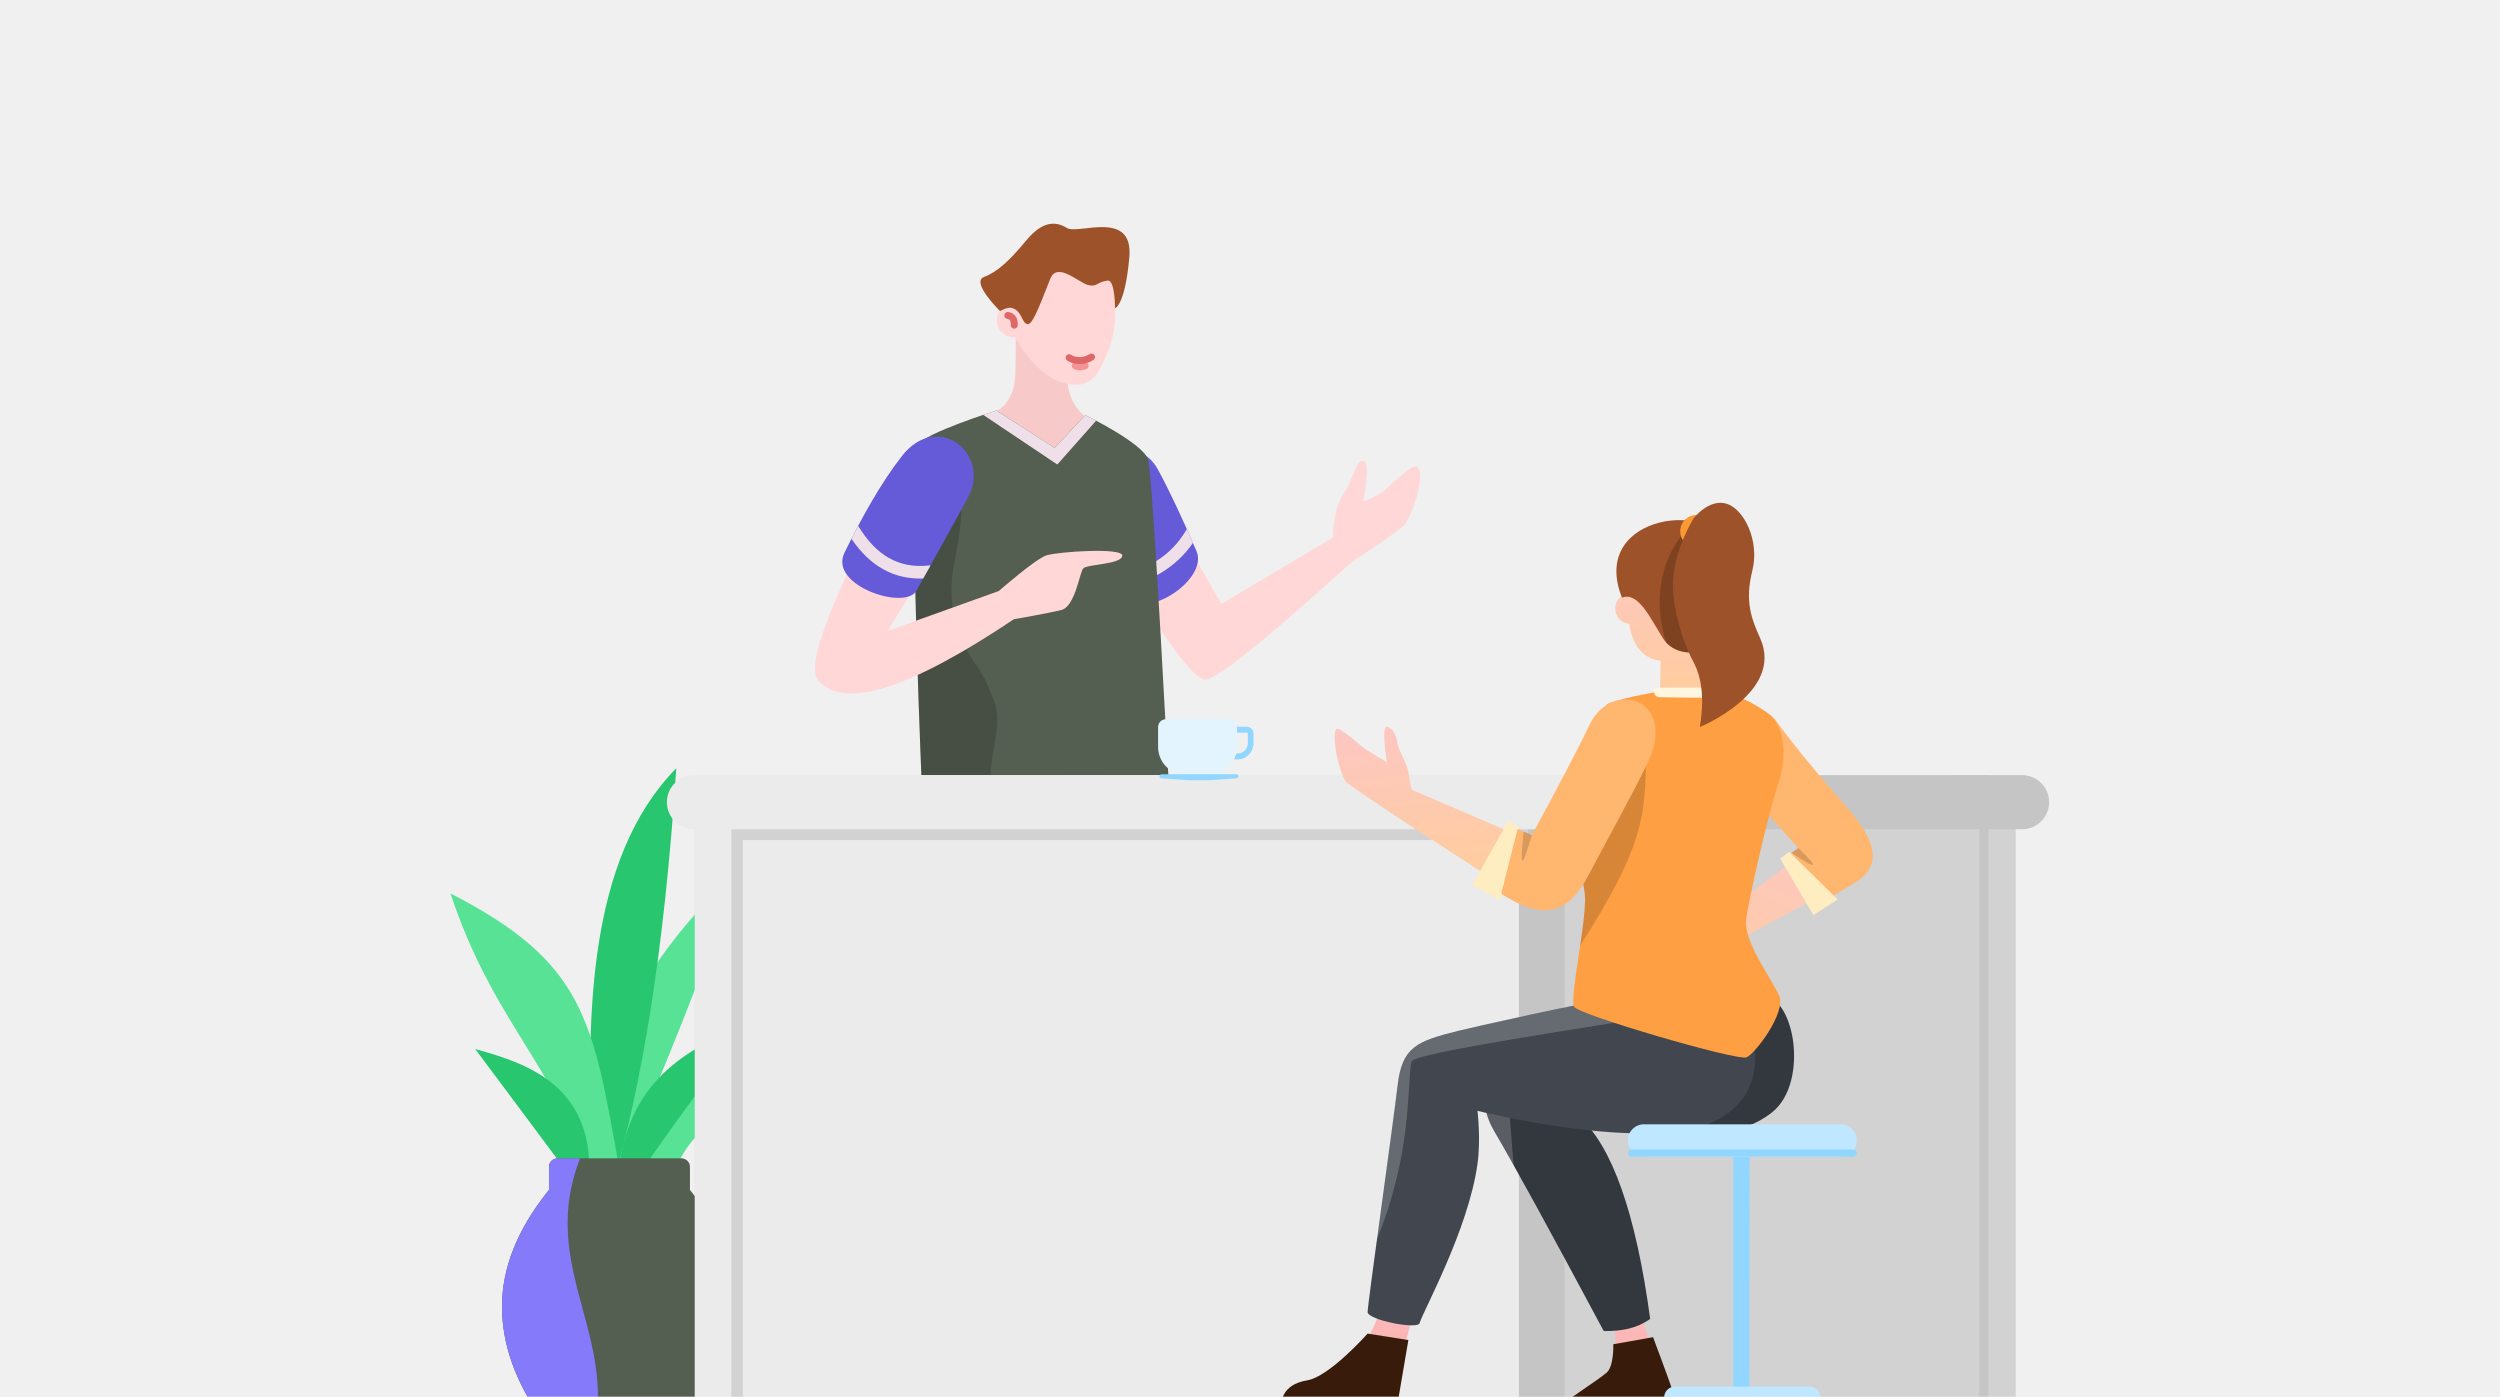
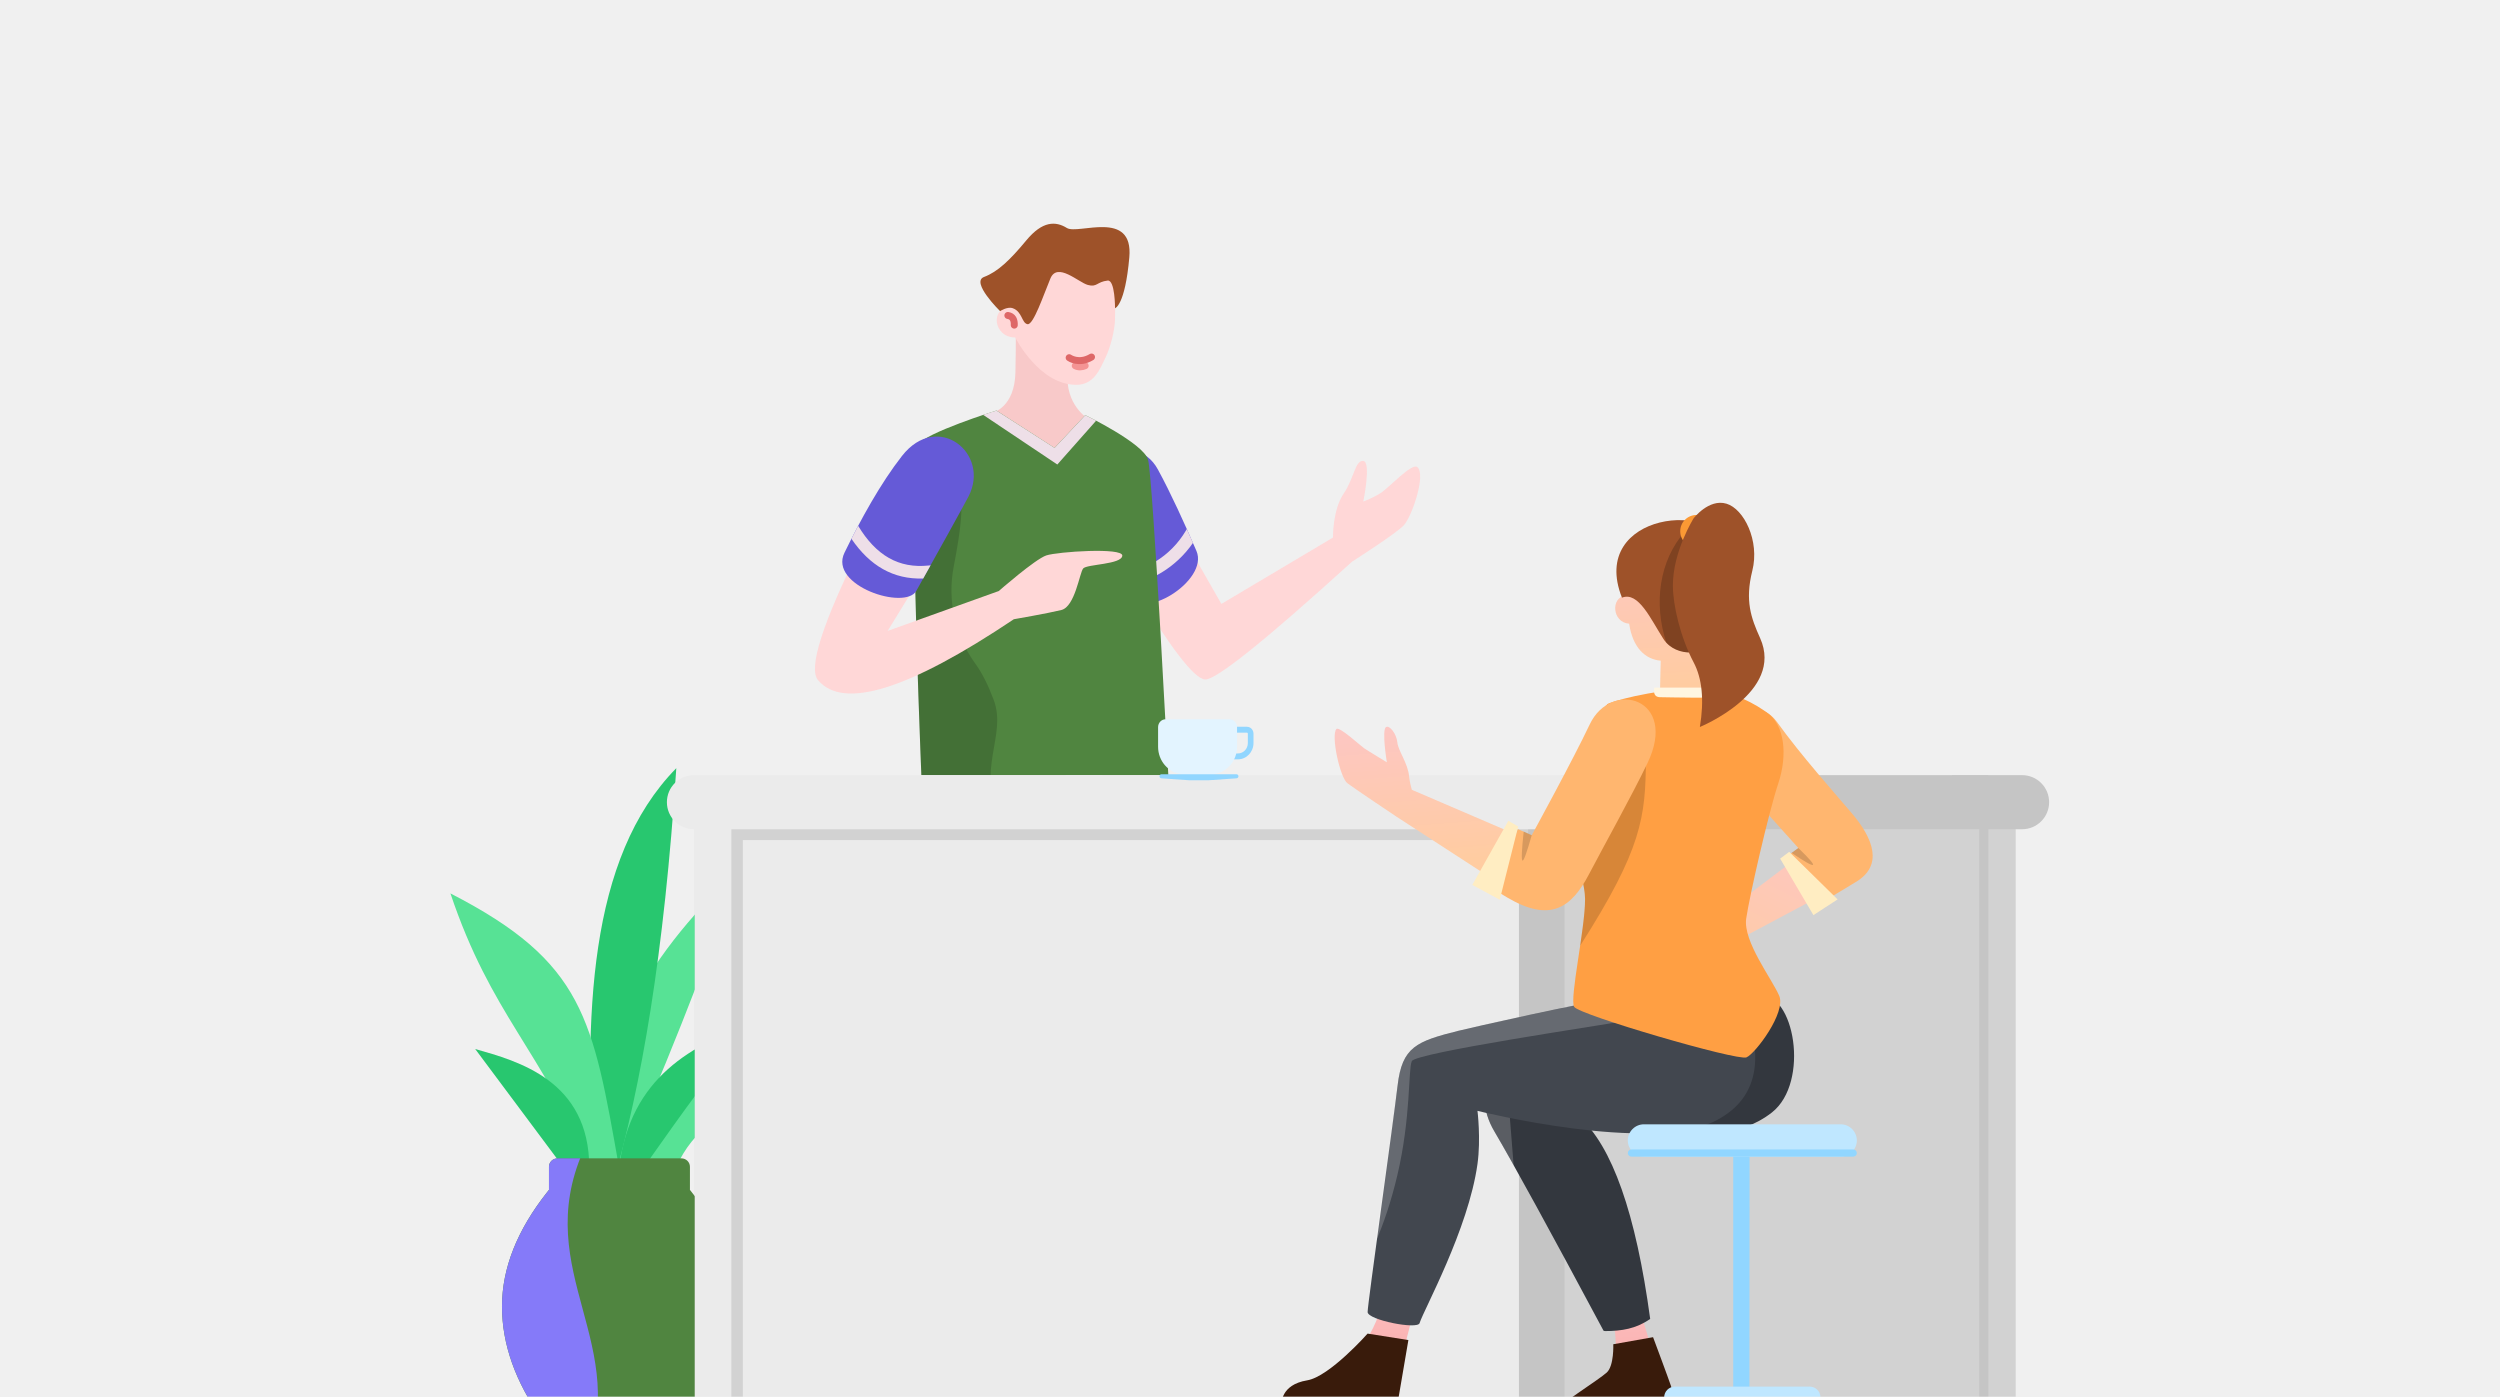
<svg xmlns="http://www.w3.org/2000/svg" xmlns:xlink="http://www.w3.org/1999/xlink" width="358px" height="200px" viewBox="0 0 358 200" version="1.1">
  <defs>
    <path d="M6,0 L352,0 C355.314,-6.08718376e-16 358,2.686 358,6 L358,200 L358,200 L0,200 L0,6 C-4.05812251e-16,2.686 2.686,6.08718376e-16 6,0 Z" id="path-1" />
    <path d="M7.952,0.064 L25.69,0.064 C26.366,0.064 26.914,0.603 26.914,1.268 L26.914,4.578 C31.399,10.144 33.642,15.71 33.642,21.277 C33.642,26.672 31.727,32.066 27.896,37.461 C27.668,37.784 27.293,37.976 26.894,37.976 L6.749,37.976 C6.349,37.976 5.975,37.784 5.746,37.461 C1.915,32.066 0,26.672 0,21.277 C0,15.815 2.159,10.354 6.477,4.893 L6.728,4.578 L6.728,1.268 C6.728,0.603 7.276,0.064 7.952,0.064 Z" id="path-3" />
    <linearGradient x1="37.551%" y1="102.348%" x2="37.551%" y2="13.407%" id="linearGradient-5">
      <stop stop-color="#752E73" offset="0%" />
      <stop stop-color="#222735" offset="100%" />
    </linearGradient>
    <linearGradient x1="49.141%" y1="69.518%" x2="51.897%" y2="4.78%" id="linearGradient-6">
      <stop stop-color="#752E73" offset="0%" />
      <stop stop-color="#222735" offset="100%" />
    </linearGradient>
    <linearGradient x1="46.146%" y1="-28.186%" x2="50%" y2="91.05%" id="linearGradient-7">
      <stop stop-color="#FDC6C6" offset="0%" />
      <stop stop-color="#FFCCA1" offset="100%" />
    </linearGradient>
    <linearGradient x1="46.571%" y1="-28.186%" x2="50%" y2="91.05%" id="linearGradient-8">
      <stop stop-color="#FDC6C6" offset="0%" />
      <stop stop-color="#FAB2B2" offset="100%" />
    </linearGradient>
    <linearGradient x1="45.662%" y1="-28.186%" x2="50%" y2="91.05%" id="linearGradient-9">
      <stop stop-color="#FDC6C6" offset="0%" />
      <stop stop-color="#FAB2B2" offset="100%" />
    </linearGradient>
    <linearGradient x1="44.189%" y1="-28.186%" x2="50%" y2="91.05%" id="linearGradient-10">
      <stop stop-color="#FDC6C6" offset="0%" />
      <stop stop-color="#FFCCA1" offset="100%" />
    </linearGradient>
    <linearGradient x1="42.314%" y1="-8.513%" x2="50%" y2="80.721%" id="linearGradient-11">
      <stop stop-color="#FDC6C6" offset="0%" />
      <stop stop-color="#FFCCA1" offset="100%" />
    </linearGradient>
  </defs>
  <g id="📝-Pages-New" stroke="none" stroke-width="1" fill="none" fill-rule="evenodd">
    <g id="Knowledge-Base" transform="translate(-670, -445)">
      <g id="Illustration" transform="translate(670, 445)">
        <mask id="mask-2" fill="white">
          <use xlink:href="#path-1" />
        </mask>
        <g id="Mask" />
        <g id="Coffe-Break" mask="url(#mask-2)">
          <g transform="translate(64, 32)">
            <g id="Group-79" transform="translate(0.5, 78)">
              <g id="Group-86">
                <path d="M23.979,58.234 C30.346,43.991 36.13,29.363 41.424,14.412 C29.228,25.78 19.744,39.63 21.095,58.234 L23.979,58.234 Z" id="Path-113" fill="#57E295" />
                <path d="M20.586,59.721 C19.079,35.435 19.718,12.88 32.347,0 C30.605,26.665 27.346,45.45 23.219,59.721 L20.586,59.721 Z" id="Rectangle" fill="#28C76F" />
                <path d="M20.007,57.192 C12.951,40.221 5.861,35.356 2.45563569e-14,17.935 C19.181,27.771 20.383,35.893 24.148,57.192 L20.007,57.192 Z" id="Path-112" fill="#57E295" />
                <path d="M16.209,57.192 L3.551,40.221 C9.665,41.944 19.883,44.735 19.883,57.192 L16.209,57.192 Z" id="Path-114" fill="#28C76F" />
                <path d="M28.048,57.192 L32.271,57.192 C34.954,51.651 38.735,47.837 47.884,52.461 C41.887,43.427 29.583,40.694 28.048,57.192 Z" id="Path-116" fill="#57E295" />
                <path d="M24.164,57.192 L27.675,57.192 C34.12,48.078 36.891,44.106 43.56,36.323 C34.774,39.62 25.756,44.106 24.164,57.192 Z" id="Path-117" fill="#28C76F" />
              </g>
              <g id="Group-85" transform="translate(7.384615, 55.8125)">
                <mask id="mask-4" fill="white">
                  <use xlink:href="#path-3" />
                </mask>
-                 <use id="Rectangle" fill="#545e51" xlink:href="#path-3" />
+                 <use id="Rectangle" fill="#508540" xlink:href="#path-3" />
                <path d="M-4.282,-0.978 L11.622,-0.978 C4.008,16.458 19.027,26.784 11.622,44.155 L-4.282,44.155 L-4.282,-0.978 Z" id="Rectangle" fill="#857AF9" mask="url(#mask-4)" />
              </g>
            </g>
            <g id="Men4.4" transform="translate(52.5, 0)">
              <g id="LArm" transform="translate(39.53239, 32.45842)">
                <path d="M34.851,12.517 C34.851,12.517 34.789,8.585 36.36,6.26 C37.931,3.936 37.993,1.467 39.182,1.548 C40.371,1.628 39.193,7.367 39.193,7.367 C39.193,7.367 40.702,6.797 41.785,6.075 C42.869,5.353 46.155,1.794 46.923,2.424 C48.225,3.499 46.128,9.561 44.985,10.773 C43.84,11.985 37.58,15.972 37.58,15.972 C25.106,27.306 18.09,32.93 16.529,32.844 C14.969,32.757 11.469,28.182 6.03,19.117 L14.5,14.377 L18.87,22.02 L34.851,12.517 Z" id="Path" fill="#FFD7D7" />
                <path d="M0.935,10.367 C2.142,13.139 3.819,17 5.459,20.65 C7.31,24.768 17.13,18.686 15.299,14.44 C13.653,10.622 11.607,6.113 9.772,2.758 C6.415,-3.373 -2.972,1.401 0.935,10.367 Z" id="Path" fill="#655AD7" />
                <path d="M13.919,11.298 C14.22,11.969 14.514,12.635 14.799,13.286 C12.351,16.831 8.664,18.914 4.941,19.493 L4.179,17.779 L4.179,17.779 C7.749,17.375 11.548,15.338 13.795,11.513 L13.919,11.298 Z" id="Path" fill="#EEDFE8" />
              </g>
              <g id="Head" transform="translate(23.19555, 0)">
                <path d="M2.51,27.061 C2.51,27.061 5.606,26.341 5.713,21.317 C5.821,16.293 5.745,14.579 5.745,14.579 L13.084,14.457 C13.084,14.457 13.158,20.056 13.159,22.081 C13.162,26.49 16.468,28.196 16.468,28.196 C16.468,28.196 16.193,32.501 10.015,32.845 C5.191,33.115 2.51,27.061 2.51,27.061 Z" id="Path" fill="#F8C9C9" />
                <g id="Head1" transform="translate(0.3051, 0)">
                  <path d="M4.766,12.039 C1.725,11.923 2.221,16.333 5.381,16.327 C5.381,16.327 8.776,23.09 14.107,23.107 C16.675,23.116 17.514,20.85 18.284,19.26 C19.054,17.669 19.619,15.29 19.666,13.833 C19.716,12.28 19.722,7.177 19.722,7.177 L11.847,3.567 L4.648,7.171 L4.766,12.039 Z" id="Path" fill="#FFD7D7" />
                  <path d="M13.974,20.446 C14.454,20.645 14.987,20.527 15.385,20.297" id="Path" stroke="#F49494" stroke-linecap="round" transform="translate(14.67981, 20.42227) rotate(6) translate(-14.67981, -20.42227) " />
                  <path d="M0.912,7.661 C2.867,6.926 4.621,5.252 6.956,2.433 C9.29,-0.385 11.171,-0.348 12.78,0.649 C14.389,1.646 22.331,-2.081 21.718,4.851 C21.104,11.789 19.672,12.135 19.672,12.135 C19.672,12.135 19.686,8.054 18.616,8.177 C17.039,8.358 17.109,9.172 15.774,8.804 C14.439,8.436 11.416,5.487 10.42,7.871 C9.425,10.254 7.984,14.567 7.142,14.423 C6.3,14.274 6.394,12.615 5.024,12.135 C4.25,11.864 3.212,12.553 3.212,12.553 C3.212,12.553 -1.044,8.392 0.912,7.661 Z" id="Path" fill="#9E5229" />
                  <path d="M13.166,18.804 C13.166,18.804 14.24,20.132 16.281,19.541" id="Path" stroke="#DE6767" stroke-linecap="round" transform="translate(14.72367, 19.24829) rotate(-15) translate(-14.72367, -19.24829) " />
                  <path d="M5.072,14.632 C5.262,13.95 5.176,13.354 4.492,13.08" id="Path-8" stroke="#DE6767" stroke-linecap="round" transform="translate(4.82592, 13.85597) rotate(-13) translate(-4.82592, -13.85597) " />
                </g>
              </g>
              <g id="LLeg" transform="translate(27.37547, 68.80551)">
                <path d="M0,0 C0,0 5.19,56.278 5.351,60.191 C5.513,64.103 3.685,70.854 3.72,78.172 C3.756,85.49 3.745,102.601 4.388,109.221 C4.803,113.501 15.14,113.033 15.837,109.46 C16.972,103.636 20.649,64.913 20.7,57.924 C20.752,50.935 21.193,0.673 21.193,0.673 L0,0 Z" id="Path" fill="url(#linearGradient-5)" />
                <path d="M8.253,61.942 L8.265,62.082 C8.438,64.467 6.933,72.317 3.751,85.63 L3.72,78.172 L3.72,78.172 C3.685,70.985 5.448,64.344 5.358,60.403 L5.351,60.191 C5.297,58.872 4.672,51.607 3.866,42.552 L4.242,43.878 C6.449,51.733 7.786,57.755 8.253,61.942 Z" id="Path" fill-opacity="0.192" fill="#FFFFFF" />
                <ellipse id="Oval" fill-opacity="0.192" fill="#FFFFFF" transform="translate(17.34076, 60.86724) rotate(3) translate(-17.34076, -60.86724) " cx="17.341" cy="60.867" rx="2.549" ry="4.328" />
              </g>
              <g id="RLeg" transform="translate(7.802445, 68.52333)">
                <path d="M10.037,0.739 C10.037,0.739 6.427,39.354 6.476,46.749 C6.525,54.144 7.587,57.391 6.075,62.696 C4.564,68.001 3.182,103.97 3.274,108.797 C3.365,113.548 14.102,113.271 14.453,110.012 C15.125,103.778 21.595,66.25 22.372,59.968 C23.148,53.686 32.747,0.206 32.747,0.206 L10.037,0.739 Z" id="Path" fill="url(#linearGradient-6)" />
                <path d="M13.057,26.948 L12.375,29.399 C10.378,36.632 8.535,44.281 9.018,55.208 L9.041,55.707 C9.16,58.074 7.644,71.811 4.492,96.918 L4.192,98.682 C3.883,100.482 3.608,102.018 3.367,103.289 L3.435,101.066 C3.837,88.792 4.918,66.758 6.075,62.696 C7.587,57.391 6.525,54.144 6.476,46.749 C6.441,41.573 8.2,21.098 9.259,9.28 L10.037,0.739 L14.756,0.629 L14.768,1.944 C14.851,14.085 14.281,22.42 13.057,26.948 L13.057,26.948 Z" id="Path" fill-opacity="0.192" fill="#FFFFFF" />
                <ellipse id="Oval" fill-opacity="0.192" fill="#FFFFFF" transform="translate(18.20958, 60.51244) rotate(5) translate(-18.20958, -60.51244) " cx="18.21" cy="60.512" rx="2.913" ry="4.689" />
              </g>
              <g id="Body" transform="translate(14.0444, 26.79107)">
-                 <path d="M24.867,0.656 C24.867,0.656 33.142,4.662 33.85,7.012 C34.559,9.361 36.932,55.454 36.932,55.454 C25.256,60.793 13.47,61.259 1.561,56.369 C1.561,56.369 -0.547,7.123 0.819,4.948 C1.923,3.186 12.145,0 12.145,0 L20.468,5.345 L24.867,0.656 Z" id="Path" fill="#545e51" />
+                 <path d="M24.867,0.656 C24.867,0.656 33.142,4.662 33.85,7.012 C34.559,9.361 36.932,55.454 36.932,55.454 C25.256,60.793 13.47,61.259 1.561,56.369 C1.561,56.369 -0.547,7.123 0.819,4.948 C1.923,3.186 12.145,0 12.145,0 L20.468,5.345 L24.867,0.656 Z" id="Path" fill="#508540" />
                <path d="M6.863,12.489 C7.399,13.435 7.123,16.711 6.033,22.319 C5.105,27.097 6.166,32.039 8.968,36.026 L9.125,36.246 C10.073,37.553 10.946,39.272 11.745,41.406 C13.723,46.685 9.103,51.078 12.743,59.405 C9.028,58.912 5.3,57.904 1.561,56.369 L1.338,50.873 C0.944,40.74 0.181,19.275 0.396,9.682 L0.88,9.772 C4.205,10.414 6.199,11.319 6.863,12.489 Z" id="Path" fill-opacity="0.16" fill="#000000" />
                <path d="M12.145,0 L20.468,5.345 L24.867,0.656 L25.496,0.97 C25.747,1.098 26.063,1.261 26.423,1.451 L20.865,7.728 L10.237,0.613 L11.034,0.35 C11.713,0.129 12.145,0 12.145,0 Z" id="Path" fill="#EEDFE8" />
              </g>
              <g id="RArm" transform="translate(0, 30.39757)">
                <path d="M26.528,22.236 C26.528,22.236 31.739,17.668 33.335,17.138 C34.93,16.608 44.273,15.971 44.214,17.169 C44.147,18.452 39.129,18.379 38.609,19.01 C38.089,19.641 37.45,24.472 35.485,24.956 C33.523,25.441 28.683,26.276 28.683,26.276 C13.598,36.383 4.25,39.291 0.641,34.997 C-0.799,33.285 1.296,26.772 6.924,15.456 L18.268,15.456 L10.613,27.949 L26.528,22.236 Z" id="Path" fill="#FFD7D7" />
                <path d="M12.665,2.894 C9.631,6.768 6.759,11.971 4.426,16.76 C2.138,21.458 13.117,25.054 14.716,22.211 C17.367,17.495 21.535,9.961 22.184,8.71 C25.391,2.53 17.751,-3.601 12.665,2.894 Z" id="Path" fill="#655AD7" />
                <path d="M16.517,18.58 L16.764,18.551 L15.706,20.445 L15.706,20.445 C11.435,20.594 8.059,18.627 5.423,14.755 C5.737,14.138 6.058,13.518 6.387,12.898 C8.945,17.131 12.188,19.045 16.517,18.58 L16.517,18.58 Z" id="Path" fill="#EEDFE8" />
              </g>
            </g>
            <g id="Group-26" transform="translate(31, 79)">
              <g id="Group-25" transform="translate(4.5, 0)">
                <polygon id="Rectangle" fill="#91D6FF" points="53.09 2.583 61.811 2.583 61.811 78.571 53.09 78.571" />
                <polygon id="Rectangle" fill="#E3F4FF" points="53.09 -2.427296e-13 58.323 -2.427296e-13 58.323 78.571 53.09 78.571" />
                <polygon id="Rectangle" fill="#D2D2D2" points="2.39646776e-14 2.583 43.171 2.583 43.171 17.176 8.721 17.176 8.721 102.656 0 102.656" />
                <polygon id="Rectangle" fill="#EBEBEB" points="9.80718986e-14 2.583 5.233 2.583 5.233 102.656 8.81955466e-14 102.656" />
              </g>
              <g id="Group-25" transform="translate(0.5, 0)">
                <polygon id="Rectangle" fill="#D2D2D2" points="184.451 2.583 193.148 2.583 193.148 102.656 184.451 102.656" />
                <polygon id="Rectangle" fill="#C5C5C5" points="184.02 -2.427296e-13 189.238 -2.427296e-13 189.238 102.656 184.02 102.656" />
                <polygon id="Rectangle" fill="#D2D2D2" points="123.317 2.583 187.933 2.583 187.933 102.318 132.014 102.656 123.317 102.656" />
                <polygon id="Rectangle" fill="#EBEBEB" points="10.871 -1.91433929e-13 124.622 -2.75266377e-13 124.622 102.783 10.871 102.783" />
                <polygon id="Rectangle" fill="#C5C5C5" points="122.013 2.583 127.231 2.583 127.231 102.783 122.013 102.783" />
                <polygon id="Rectangle" fill="#C5C5C5" points="123.317 2.583 128.535 2.583 128.535 102.656 123.317 102.656" />
                <path d="M128.951,0 L194.06,0 C196.2,6.21655142e-15 197.934,1.734 197.934,3.874 C197.934,6.014 196.2,7.748 194.06,7.748 L128.951,7.748 C126.812,7.748 125.077,6.014 125.077,3.874 C125.077,1.734 126.812,3.93032193e-16 128.951,0 Z" id="Rectangle" fill="#C5C5C5" />
                <polygon id="Rectangle" fill="#D2D2D2" points="9.566 1.55 123.317 1.55 123.317 9.298 9.566 9.298" />
                <path d="M3.874,0 L129.009,0 C131.149,1.32702242e-14 132.883,1.734 132.883,3.874 C132.883,6.014 131.149,7.748 129.009,7.748 L3.874,7.748 C1.734,7.748 2.62021462e-16,6.014 0,3.874 C-2.62021462e-16,1.734 1.734,-5.10570166e-17 3.874,0 Z" id="Rectangle" fill="#EBEBEB" />
              </g>
            </g>
            <g id="Cup" transform="translate(108.5, 75.5) scale(-1, 1) translate(-108.5, -75.5) translate(101.5, 71)">
              <path d="M3.637,1.073 L0.942,1.073 C0.422,1.073 0,1.514 0,2.057 L0,3.406 C0,4.694 1,5.739 2.233,5.739 L3.637,5.739 C3.86,5.739 4.041,5.55 4.041,5.317 C4.041,5.084 3.86,4.895 3.637,4.895 L2.233,4.895 C1.446,4.895 0.808,4.228 0.808,3.406 L0.808,2.057 C0.808,1.98 0.868,1.917 0.942,1.917 L3.637,1.917 C3.86,1.917 4.041,1.728 4.041,1.495 C4.041,1.262 3.86,1.073 3.637,1.073 Z" id="Path" fill="#91D6FF" />
              <path d="M12.585,0 C13.18,0 13.662,0.504 13.662,1.125 L13.662,3.938 C13.662,5.962 12.199,7.63 10.317,7.85 L10.316,8.438 L5.602,8.438 L5.602,7.838 C3.767,7.572 2.354,5.927 2.354,3.938 L2.354,1.125 C2.354,0.504 2.837,0 3.431,0 L12.585,0 Z" id="Path" fill="#E3F4FF" />
              <path d="M2.435,7.875 L13.18,7.875 C13.336,7.875 13.462,8.001 13.462,8.156 C13.462,8.315 13.339,8.446 13.181,8.457 L9.237,8.731 L9.237,8.731 L6.41,8.731 L2.434,8.457 C2.276,8.446 2.154,8.315 2.154,8.156 C2.154,8.001 2.28,7.875 2.435,7.875 Z" id="Rectangle" fill="#91D6FF" />
            </g>
            <g id="Wom3.8" transform="translate(118.5, 40)">
              <g id="RArm" transform="translate(54.04724, 29.00508)">
                <path d="M10.009,31.176 C10.009,31.176 4.468,36.149 4.85,36.691 C5.233,37.237 8.08,35.784 8.08,35.784 C8.08,35.784 4.75,41.974 5.521,42.398 C6.292,42.823 10.067,41.699 11.176,40.402 C12.286,39.105 13.805,33.282 13.805,33.282 L20.99,22.247 L15.134,19.669 L10.009,31.176 Z" id="Path" fill="url(#linearGradient-7)" transform="translate(12.91097, 31.07939) rotate(28.86647) translate(-12.91097, -31.07939) " />
                <path d="M10.257,8.268 C12.687,11.267 20.972,20.429 20.972,20.429 C20.972,20.429 20.427,20.835 19.336,21.647 L24.655,28.051 C26.919,26.674 28.428,25.761 29.181,25.314 C33.214,22.917 31.671,19.048 28.687,15.518 C26.396,12.806 21.414,7.25 17.908,2.373 C14.421,-2.48 5.542,2.448 10.257,8.268 Z" id="Path" fill="#FFB66F" />
                <path d="M20.972,20.429 C22.527,21.927 23.223,22.735 23.062,22.851 C22.9,22.967 21.882,22.39 20.009,21.12 L20.972,20.429 Z" id="Path-15" fill-opacity="0.16" fill="#000000" />
                <polygon id="Path-76" fill="#FFEDC2" points="19.666 20.977 26.598 27.789 23.132 30.041 18.37 21.949" />
              </g>
              <g id="LLeg" transform="translate(52.23785, 101.9409) scale(-1, 1) translate(-52.23785, -101.9409) translate(29.73785, 70.4409)">
                <path d="M24.653,41.222 L28.375,53.311 L22.119,53.594 C22.119,53.594 23.001,49.459 21.742,45.583 C20.732,42.471 19.908,40.918 19.908,40.918 L24.653,41.222 Z" id="Path" fill="url(#linearGradient-8)" transform="translate(24.14153, 47.25597) scale(-1, 1) translate(-24.14153, -47.25597) " />
                <path d="M26.571,50.085 C26.571,50.085 26.226,53.146 27.221,54.191 C28.217,55.235 33.607,59.211 34.029,59.966 C34.451,60.72 33.696,61.553 33.696,61.553 C33.696,61.553 27.874,62.061 25.255,60.466 C23.365,59.314 22.022,58.387 22.022,58.387 L21.311,59.905 L18.198,59.229 C18.198,59.229 17.402,56.687 17.905,55.485 C18.407,54.282 20.958,48.681 20.958,48.681 C20.958,48.681 22.829,49.149 26.571,50.085 Z" id="Path" fill="#391B0B" transform="translate(25.94766, 55.1555) rotate(-4) translate(-25.94766, -55.1555) " />
                <path d="M5.425,0.016 C10.131,0.479 33.311,6.045 38.084,7.034 C42.856,8.022 46.891,13.371 43.252,19.564 C40.527,24.198 35.312,33.717 27.609,48.121 C27.537,48.138 27.468,48.169 27.395,48.169 C25.045,48.169 22.949,47.845 20.932,46.427 C22.976,31.324 26.377,21.668 31.136,17.459 C31.136,17.459 12.703,24.142 3.484,16.851 C-1.954,12.55 0.239,-0.494 5.425,0.016 Z" id="Path" fill="#33373E" />
                <path d="M43.252,19.564 C42.513,20.821 41.563,22.495 40.487,24.422 L41.723,8.776 C44.5,11.041 45.886,15.081 43.252,19.564 Z" id="Combined-Shape" fill-opacity="0.192" fill="#FFFFFF" />
              </g>
              <g id="RLeg" transform="translate(34.54793, 100.3871) scale(-1, 1) translate(-34.54793, -100.3871) translate(0.047934, 68.88706)">
                <path d="M53.429,41.881 C53.429,41.881 51.356,51.101 48.658,52.088 C47.619,52.468 55.068,53.553 55.068,53.553 L57.327,44.707 L53.429,41.881 Z" id="Path" fill="url(#linearGradient-9)" transform="translate(52.94289, 47.71694) scale(-1, 1) translate(-52.94289, -47.71694) " />
                <path d="M50.697,49.644 L50.834,61.353 L54.286,61.355 L54.316,58.47 C54.316,58.47 55.405,61.16 57.069,61.315 C58.738,61.47 67.196,61.535 67.196,61.535 C67.196,61.535 67.814,58.833 64.113,57.608 C61.034,56.589 56.609,49.643 56.609,49.643 L50.697,49.644 Z" id="Path" fill="#391B0B" transform="translate(58.96594, 55.58881) rotate(-9) translate(-58.96594, -55.58881) " />
                <path d="M3.051,0.091 C-1.524,9.765 -0.597,16.263 5.832,19.585 C15.158,24.403 39.972,18.186 39.972,18.186 C39.972,18.186 39.473,22.208 39.972,25.795 C41.275,35.163 47.682,46.689 48.265,48.588 C48.559,49.545 55.705,48.131 55.705,46.997 C55.705,45.862 52.059,20.041 51.41,14.541 C50.764,9.041 48.726,8.242 42.773,6.739 C41.406,6.393 23.68,2.369 22.199,2.486 C13.712,3.158 7.329,2.36 3.051,0.091 Z" id="Path" fill="#42474F" />
                <path d="M22.199,2.486 C23.68,2.369 41.406,6.393 42.773,6.739 L43.75,6.989 C48.828,8.315 50.71,9.305 51.364,14.173 L51.54,15.571 C52.076,19.65 53.524,29.241 54.67,37.226 C53.377,34.291 52.307,31.035 51.46,27.457 C49.486,19.118 49.908,12.27 49.378,11.071 C48.847,9.872 22.919,6.044 18.463,5.254 C16.524,4.91 15.43,4.057 15.181,2.695 C17.335,2.756 19.674,2.686 22.199,2.486 Z" id="Path" fill-opacity="0.192" fill="#FFFFFF" />
              </g>
              <g id="Head" transform="translate(48.72965, 1.744522)">
                <path d="M1.48,11.573 C-0.558,11.796 -0.413,15.383 2.067,15.57 C2.574,19.027 4.382,20.675 6.586,20.865 L6.463,26.095 L16.213,26.089 C16.213,26.089 13.467,22.395 13.604,17.337 C13.741,12.279 13.512,7.528 13.512,7.528 L0.885,7.755 L1.48,11.573 Z" id="Path" fill="url(#linearGradient-10)" />
                <path d="M16.433,11.841 C14.06,10.902 12.307,14.947 10.491,17.759 C8.675,20.571 3.971,20.093 3.323,17.759 C0.868,12.647 -1.247,5.697 1.617,5.126 C2.02,-2.262 21.334,-0.518 16.433,11.841 Z" id="Path" fill="#9E5229" transform="translate(8.734338, 10.21501) scale(-1, 1) translate(-8.734338, -10.21501) " />
                <path d="M14.432,2.329 C15.26,3.033 15.788,3.967 15.852,5.126 C18.716,5.697 16.601,12.647 14.146,17.759 C13.543,19.93 9.433,20.495 7.4,18.302 C5.546,12.74 6.338,6.521 10.087,2.331 L10.087,2.331 Z" id="Combined-Shape" fill-opacity="0.199" fill="#000000" />
                <ellipse id="Oval" fill="#FB9934" cx="11.706" cy="2.331" rx="2.328" ry="2.331" />
              </g>
              <g id="Body" transform="translate(41.63287, 26.17953)">
                <path d="M25.254,2.673 C27.429,5.872 31.054,16.731 31.26,19.174 C31.492,21.992 28.475,26.481 28.425,30.56 C28.381,34.64 30.675,44.852 29.986,45.999 C29.302,47.147 6.588,53.781 5.309,53.236 C4.029,52.69 -0.388,46.811 0.621,44.422 C1.636,42.032 5.829,36.612 5.349,33.357 C4.875,30.101 2.12,18.085 0.752,13.995 C-0.61,9.905 -0.156,5.611 2.387,3.852 C3.645,2.981 7.002,0.507 12.98,0.518 C18.959,0.53 25.086,2.425 25.254,2.673 Z" id="Path" fill="#FF9F43" transform="translate(15.63632, 26.89262) scale(-1, 1) translate(-15.63632, -26.89262) " />
                <path d="M1.142,16.551 L11.565,9.041 L11.562,10.414 C11.524,18.883 10.992,23.37 2.145,37.251 L2.35,35.837 C2.638,33.783 2.862,31.86 2.848,30.56 C2.816,27.986 1.604,25.25 0.771,22.872 L1.142,16.551 Z" id="Path" fill-opacity="0.16" fill="#000000" />
                <path d="M12.769,0.284 C12.601,1.201 12.884,1.66 13.618,1.66 C14.72,1.66 22.107,1.904 23.108,1.469 C23.775,1.179 24.008,0.784 23.808,0.284 L12.769,0.284 Z" id="Path-68" fill="#FFF6E1" />
              </g>
              <g id="LArm" transform="translate(8.527888, 27.96918)">
                <path d="M9.009,17.018 C9.009,17.018 2.984,12.995 1.919,12.187 C0.858,11.382 -0.475,5.28 0.351,4.424 C0.75,4.01 3.764,6.797 4.302,7.17 C4.836,7.54 7.57,9.187 7.57,9.187 C7.57,9.187 6.796,4.517 7.462,4.14 C7.955,3.866 8.94,5.068 9.072,6.338 C9.204,7.609 10.574,9.266 10.751,11.194 C10.831,12.036 11.142,13.127 11.142,13.127 L27.861,20.311 L26.112,28.122 L9.009,17.018 Z" id="Path" fill="url(#linearGradient-11)" />
                <path d="M44.895,9.302 C42.586,14.101 38.665,21.117 36.511,25.231 C33.962,30.098 30.925,32.161 24.799,28.549 C24.321,28.267 23.566,27.812 22.532,27.184 L26.324,18.759 C27.651,19.346 28.315,19.639 28.315,19.639 C28.315,19.639 34.181,8.921 36.617,3.775 C39.716,-2.766 49.364,0.016 44.895,9.302 Z" id="Path" fill="#FFB66F" />
                <path d="M28.315,19.639 C27.6,22.159 27.158,23.368 26.989,23.269 C26.82,23.169 26.879,21.779 27.167,19.098 L28.315,19.639 Z" id="Path" fill-opacity="0.16" fill="#000000" />
                <polygon id="Path-75" fill="#FFEDC2" points="26.378 18.387 23.736 28.875 19.806 26.749 24.963 17.57" />
              </g>
              <path d="M67.21,2.22 C67.21,2.22 65.032,-0.621 62.517,0.125 C60.002,0.87 57.726,5.439 58.807,9.733 C59.882,14.028 58.995,16.478 57.691,19.373 C54.188,27.159 66.316,32.103 66.316,32.103 C65.685,28.257 65.983,25.172 67.21,22.85 C69.105,19.262 70.182,14.66 70.182,11.845 C70.182,6.948 67.21,2.22 67.21,2.22 Z" id="Path" fill="#9E5229" transform="translate(63.619, 16.05167) scale(-1, 1) translate(-63.619, -16.05167) " />
            </g>
            <g id="Cafe-Table" transform="translate(166.5, 129)">
              <polygon id="Path" fill="#91D6FF" points="17.699 1.801 17.699 52.702 20.007 52.658 20.041 2.774" />
              <path d="M4.918,0 L33.082,0 C34.361,2.82248679e-15 35.397,1.037 35.397,2.316 C35.397,3.594 34.361,4.631 33.082,4.631 L4.918,4.631 C3.639,4.631 2.603,3.594 2.603,2.316 C2.603,1.037 3.639,2.34918014e-16 4.918,0 Z" id="Rectangle" fill="#BFE7FF" />
              <path d="M3.117,3.602 L34.883,3.602 C35.167,3.602 35.397,3.832 35.397,4.117 C35.397,4.401 35.167,4.631 34.883,4.631 L3.117,4.631 C2.833,4.631 2.603,4.401 2.603,4.117 C2.603,3.832 2.833,3.602 3.117,3.602 Z" id="Rectangle" fill="#91D6FF" />
              <path d="M9.352,37.563 L28.648,37.563 C29.501,37.563 30.192,38.254 30.192,39.107 C30.192,39.959 29.501,40.65 28.648,40.65 L9.352,40.65 C8.499,40.65 7.808,39.959 7.808,39.107 C7.808,38.254 8.499,37.563 9.352,37.563 Z" id="Rectangle" fill="#BFE7FF" />
            </g>
          </g>
        </g>
      </g>
    </g>
  </g>
</svg>
